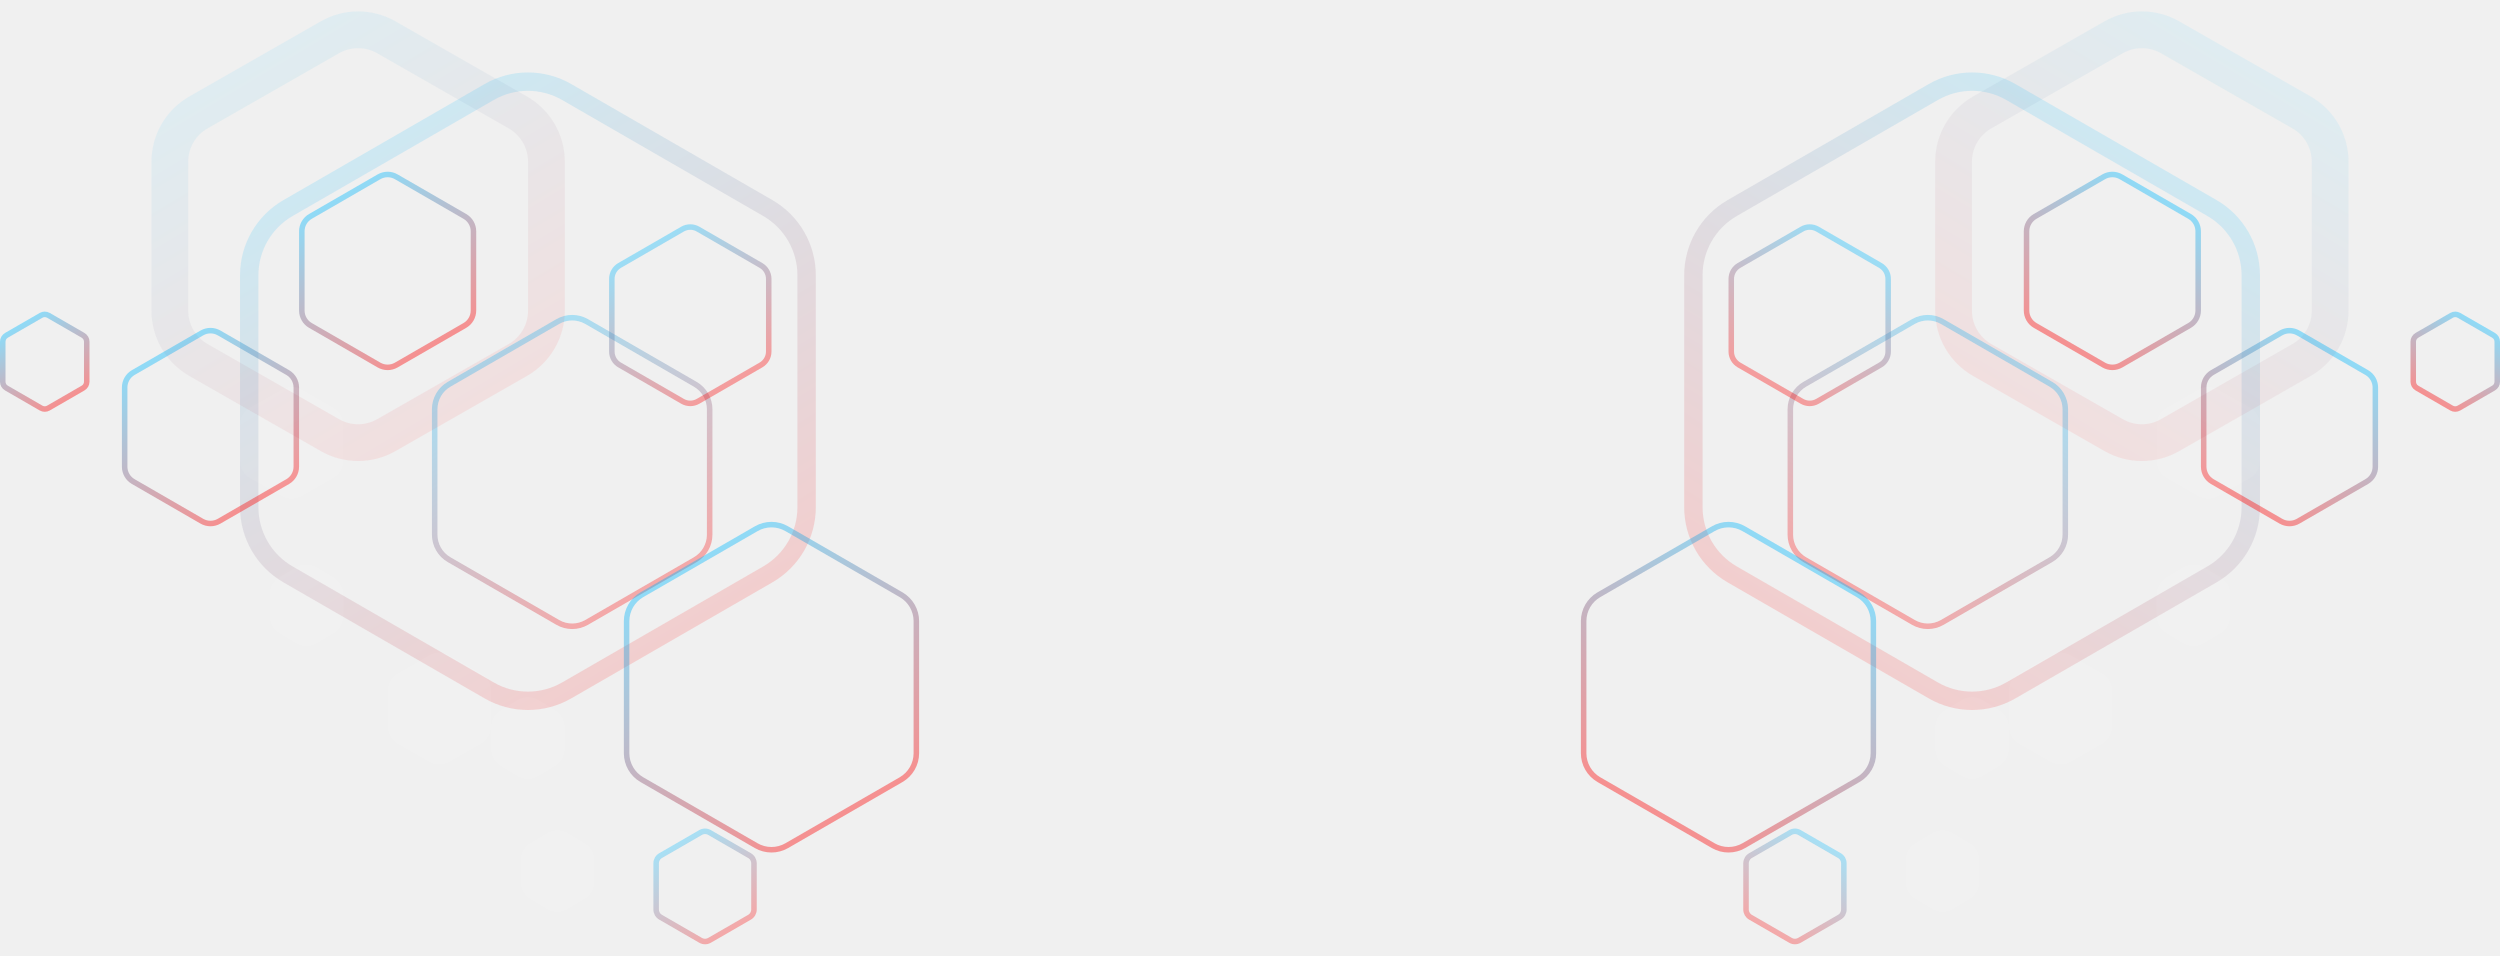
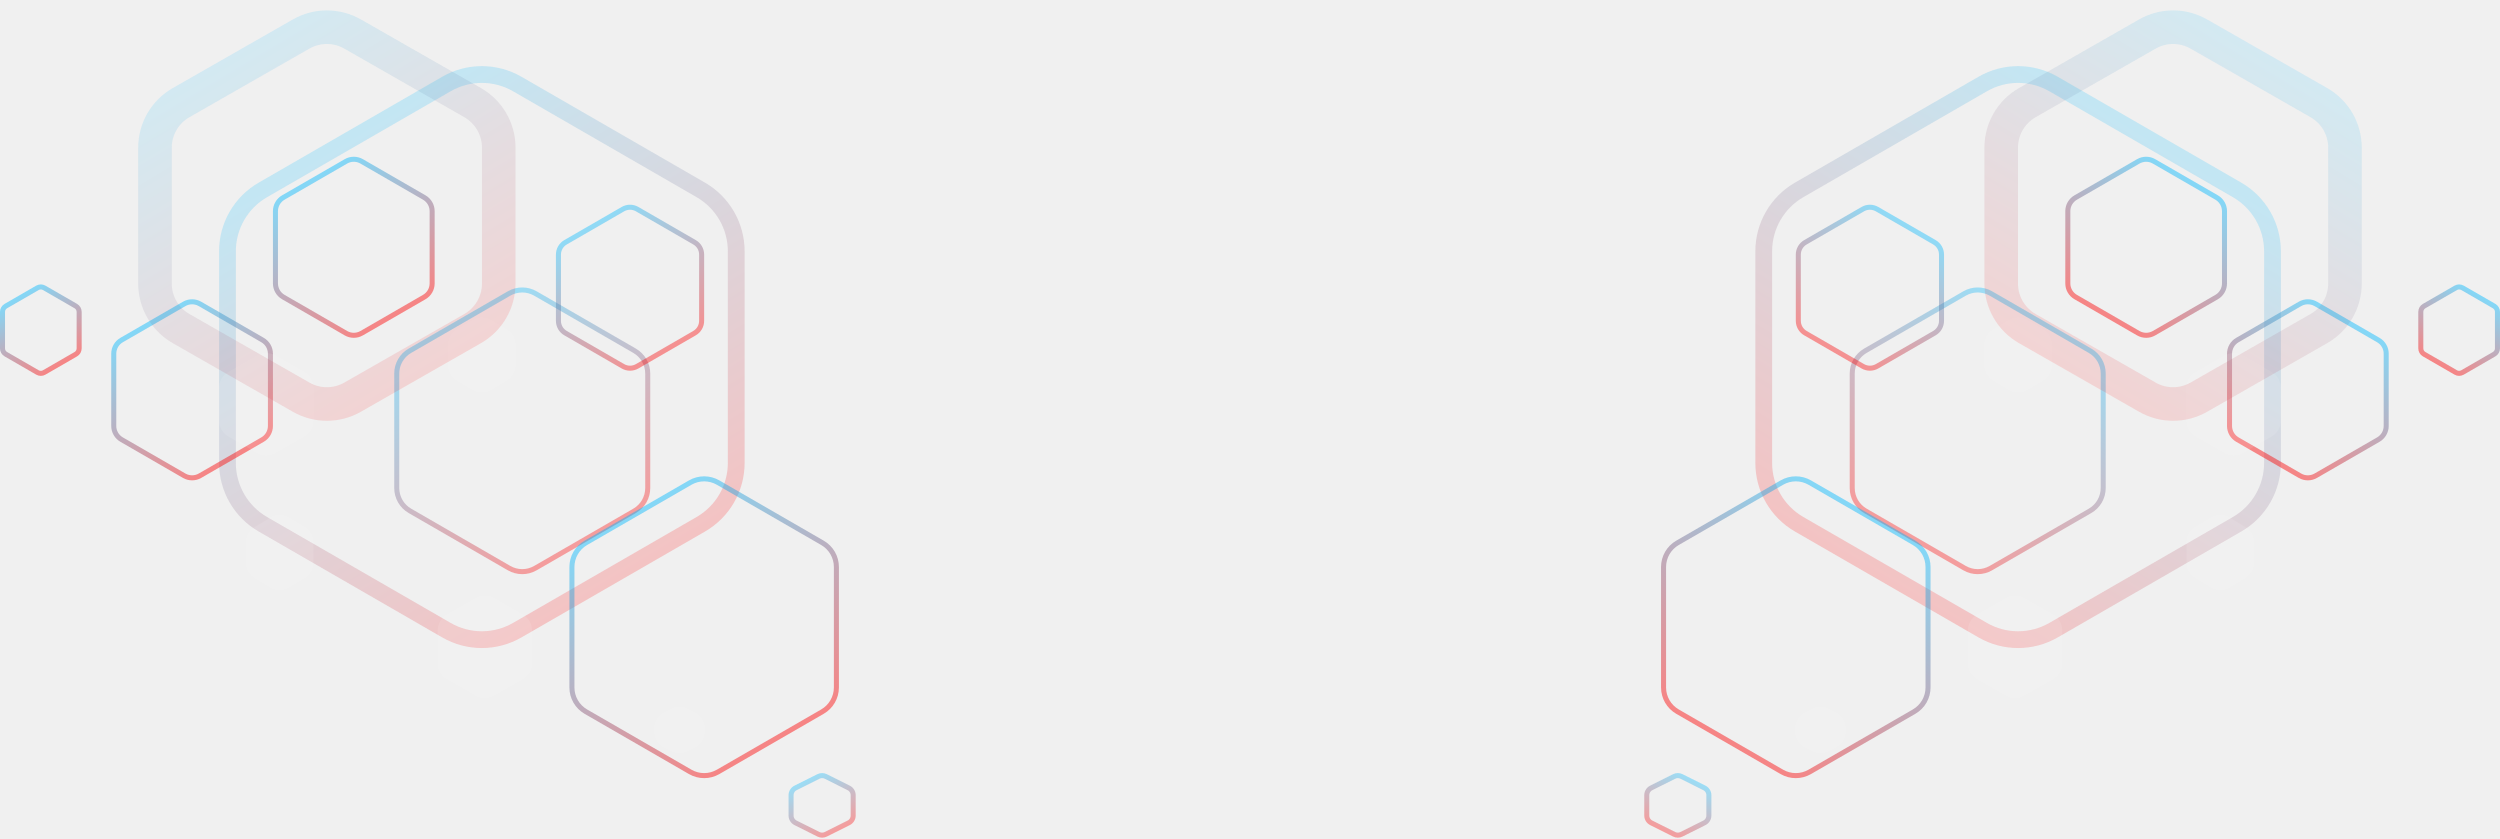
- <svg xmlns="http://www.w3.org/2000/svg" width="136" height="52" viewBox="0 0 136 52" fill="none">
-   <path d="M104.088 17.492L98.179 20.904C97.693 21.184 97.394 21.703 97.394 22.264V29.087C97.394 29.648 97.693 30.167 98.179 30.447L104.088 33.859C104.574 34.14 105.173 34.14 105.658 33.859L111.568 30.447C112.054 30.167 112.353 29.648 112.353 29.087V22.264C112.353 21.703 112.054 21.184 111.568 20.904L105.658 17.492C105.173 17.212 104.574 17.212 104.088 17.492Z" stroke="url(#paint0_linear_701_37)" stroke-opacity="0.3" stroke-width="0.3" />
-   <path d="M105.172 5.006L94.231 11.318C92.925 12.072 92.12 13.466 92.12 14.974V27.592C92.12 29.1 92.925 30.494 94.231 31.247L105.172 37.559C106.477 38.312 108.085 38.312 109.39 37.559L120.331 31.247C121.637 30.494 122.442 29.1 122.442 27.592V14.974C122.442 13.466 121.637 12.072 120.331 11.318L109.39 5.006C108.085 4.253 106.477 4.253 105.172 5.006Z" stroke="url(#paint1_linear_701_37)" stroke-opacity="0.14" />
-   <path d="M98.026 12.464L94.604 14.44C94.343 14.591 94.181 14.87 94.181 15.172V19.123C94.181 19.425 94.343 19.704 94.604 19.855L98.026 21.831C98.287 21.982 98.61 21.982 98.871 21.831L102.293 19.855C102.554 19.704 102.716 19.425 102.716 19.123V15.172C102.716 14.87 102.554 14.591 102.293 14.44L98.871 12.464C98.61 12.313 98.287 12.313 98.026 12.464Z" stroke="url(#paint2_linear_701_37)" stroke-opacity="0.35" stroke-width="0.3" />
-   <path d="M114.444 9.617L110.712 11.772C110.422 11.94 110.244 12.249 110.244 12.583V16.893C110.244 17.227 110.422 17.537 110.712 17.704L114.444 19.859C114.734 20.026 115.091 20.026 115.381 19.859L119.113 17.704C119.403 17.537 119.581 17.227 119.581 16.893V12.583C119.581 12.249 119.403 11.94 119.113 11.772L115.381 9.617C115.091 9.45 114.734 9.45 114.444 9.617Z" stroke="url(#paint3_linear_701_37)" stroke-opacity="0.4" stroke-width="0.3" />
-   <path d="M124.082 18.112L120.349 20.267C120.06 20.434 119.881 20.744 119.881 21.078V25.388C119.881 25.722 120.06 26.032 120.349 26.199L124.082 28.354C124.371 28.521 124.728 28.521 125.018 28.354L128.75 26.199C129.04 26.032 129.219 25.722 129.219 25.388V21.078C129.219 20.744 129.04 20.434 128.75 20.267L125.018 18.112C124.728 17.945 124.371 17.945 124.082 18.112Z" stroke="url(#paint4_linear_701_37)" stroke-opacity="0.4" stroke-width="0.3" />
-   <path d="M112.639 35.645C112.305 35.455 111.895 35.455 111.561 35.645L109.836 36.631C109.498 36.824 109.289 37.184 109.289 37.574V39.526C109.289 39.916 109.498 40.276 109.836 40.469L111.561 41.455C111.895 41.645 112.305 41.645 112.639 41.455L114.363 40.469C114.702 40.276 114.911 39.916 114.911 39.526V37.574C114.911 37.184 114.702 36.824 114.363 36.631L112.639 35.645Z" fill="white" fill-opacity="0.05" />
-   <path d="M106.234 45.31C105.89 45.104 105.46 45.104 105.116 45.31L104.195 45.863C103.868 46.059 103.667 46.413 103.667 46.795V47.974C103.667 48.355 103.868 48.709 104.195 48.906L105.116 49.458C105.46 49.665 105.89 49.665 106.234 49.458L107.156 48.906C107.483 48.709 107.683 48.355 107.683 47.974V46.795C107.683 46.413 107.483 46.059 107.156 45.863L106.234 45.31Z" fill="white" fill-opacity="0.05" />
-   <path d="M119.887 30.854C119.543 30.648 119.113 30.648 118.769 30.854L117.848 31.407C117.521 31.603 117.32 31.957 117.32 32.339V33.518C117.32 33.899 117.521 34.253 117.848 34.449L118.769 35.002C119.113 35.209 119.543 35.209 119.887 35.002L120.808 34.449C121.136 34.253 121.336 33.899 121.336 33.518V32.339C121.336 31.957 121.136 31.603 120.808 31.407L119.887 30.854Z" fill="white" fill-opacity="0.05" />
-   <path d="M107.84 38.082C107.496 37.876 107.066 37.876 106.722 38.082L105.801 38.635C105.474 38.831 105.273 39.185 105.273 39.567V40.746C105.273 41.127 105.474 41.481 105.801 41.677L106.722 42.23C107.066 42.437 107.496 42.437 107.84 42.23L108.762 41.677C109.089 41.481 109.289 41.127 109.289 40.746V39.567C109.289 39.185 109.089 38.831 108.762 38.635L107.84 38.082Z" fill="white" fill-opacity="0.05" />
-   <path d="M120.67 21.189C120.336 20.998 119.926 20.998 119.592 21.189L117.867 22.175C117.529 22.368 117.32 22.728 117.32 23.118V25.07C117.32 25.459 117.529 25.819 117.867 26.013L119.592 26.998C119.926 27.189 120.336 27.189 120.67 26.998L122.394 26.013C122.733 25.819 122.942 25.459 122.942 25.07V23.118C122.942 22.728 122.733 22.368 122.394 22.175L120.67 21.189Z" fill="white" fill-opacity="0.05" />
-   <path d="M114.984 2.028L107.831 6.116C106.868 6.666 106.274 7.69 106.274 8.799V16.901C106.274 18.01 106.868 19.034 107.831 19.584L114.984 23.672C115.934 24.215 117.101 24.215 118.051 23.672L125.204 19.584C126.167 19.034 126.761 18.01 126.761 16.901V8.799C126.761 7.69 126.167 6.666 125.204 6.116L118.051 2.028C117.101 1.485 115.934 1.485 114.984 2.028Z" stroke="url(#paint5_linear_701_37)" stroke-opacity="0.07" stroke-width="2" />
-   <path d="M133.366 17.154L131.481 18.242C131.357 18.314 131.281 18.445 131.281 18.588V20.765C131.281 20.908 131.357 21.039 131.481 21.11L133.366 22.199C133.49 22.27 133.642 22.27 133.765 22.199L135.651 21.11C135.774 21.039 135.85 20.908 135.85 20.765V18.588C135.85 18.445 135.774 18.314 135.651 18.242L133.765 17.154C133.642 17.083 133.49 17.083 133.366 17.154Z" stroke="url(#paint6_linear_701_37)" stroke-opacity="0.4" stroke-width="0.3" />
-   <path d="M93.201 28.762L86.98 32.353C86.466 32.65 86.15 33.198 86.15 33.792V40.974C86.15 41.568 86.466 42.116 86.98 42.413L93.201 46.004C93.715 46.301 94.348 46.301 94.862 46.004L101.082 42.413C101.596 42.116 101.912 41.568 101.912 40.974V33.792C101.912 33.198 101.596 32.65 101.082 32.353L94.862 28.762C94.348 28.465 93.715 28.465 93.201 28.762Z" stroke="url(#paint7_linear_701_37)" stroke-opacity="0.4" stroke-width="0.3" />
-   <path d="M97.403 45.288L95.226 46.545C95.076 46.631 94.984 46.791 94.984 46.964V49.478C94.984 49.651 95.076 49.81 95.226 49.897L97.403 51.154C97.553 51.24 97.737 51.24 97.887 51.154L100.064 49.897C100.214 49.81 100.306 49.651 100.306 49.478V46.964C100.306 46.791 100.214 46.631 100.064 46.545L97.887 45.288C97.737 45.201 97.553 45.201 97.403 45.288Z" stroke="url(#paint8_linear_701_37)" stroke-opacity="0.3" stroke-width="0.3" />
-   <path d="M31.912 17.492L37.821 20.904C38.307 21.184 38.606 21.703 38.606 22.264V29.087C38.606 29.648 38.307 30.167 37.821 30.447L31.912 33.859C31.426 34.14 30.828 34.14 30.342 33.859L24.432 30.447C23.946 30.167 23.647 29.648 23.647 29.087V22.264C23.647 21.703 23.946 21.184 24.432 20.904L30.342 17.492C30.828 17.212 31.426 17.212 31.912 17.492Z" stroke="url(#paint9_linear_701_37)" stroke-opacity="0.3" stroke-width="0.3" />
-   <path d="M30.828 5.006L41.769 11.318C43.075 12.072 43.88 13.466 43.88 14.974V27.592C43.88 29.1 43.075 30.494 41.769 31.247L30.828 37.559C29.523 38.312 27.915 38.312 26.61 37.559L15.669 31.247C14.363 30.494 13.558 29.1 13.558 27.592V14.974C13.558 13.466 14.363 12.072 15.669 11.318L26.61 5.006C27.915 4.253 29.523 4.253 30.828 5.006Z" stroke="url(#paint10_linear_701_37)" stroke-opacity="0.14" />
-   <path d="M37.974 12.464L41.396 14.44C41.657 14.591 41.819 14.87 41.819 15.172V19.123C41.819 19.425 41.657 19.704 41.396 19.855L37.974 21.831C37.713 21.982 37.39 21.982 37.129 21.831L33.707 19.855C33.446 19.704 33.284 19.425 33.284 19.123V15.172C33.284 14.87 33.446 14.591 33.707 14.44L37.129 12.464C37.39 12.313 37.713 12.313 37.974 12.464Z" stroke="url(#paint11_linear_701_37)" stroke-opacity="0.35" stroke-width="0.3" />
-   <path d="M21.555 9.617L25.288 11.772C25.578 11.94 25.756 12.249 25.756 12.583V16.893C25.756 17.227 25.578 17.537 25.288 17.704L21.555 19.859C21.266 20.026 20.909 20.026 20.619 19.859L16.887 17.704C16.597 17.537 16.419 17.227 16.419 16.893V12.583C16.419 12.249 16.597 11.94 16.887 11.772L20.619 9.617C20.909 9.45 21.266 9.45 21.555 9.617Z" stroke="url(#paint12_linear_701_37)" stroke-opacity="0.4" stroke-width="0.3" />
-   <path d="M11.918 18.112L15.651 20.267C15.94 20.434 16.119 20.744 16.119 21.078V25.388C16.119 25.722 15.94 26.032 15.651 26.199L11.918 28.354C11.629 28.521 11.272 28.521 10.982 28.354L7.25 26.199C6.96 26.032 6.781 25.722 6.781 25.388V21.078C6.781 20.744 6.96 20.434 7.25 20.267L10.982 18.112C11.272 17.945 11.629 17.945 11.918 18.112Z" stroke="url(#paint13_linear_701_37)" stroke-opacity="0.4" stroke-width="0.3" />
-   <path d="M23.361 35.645C23.695 35.455 24.105 35.455 24.439 35.645L26.164 36.631C26.502 36.824 26.711 37.184 26.711 37.574V39.526C26.711 39.916 26.502 40.276 26.164 40.469L24.439 41.455C24.105 41.645 23.695 41.645 23.361 41.455L21.637 40.469C21.298 40.276 21.089 39.916 21.089 39.526V37.574C21.089 37.184 21.298 36.824 21.637 36.631L23.361 35.645Z" fill="white" fill-opacity="0.05" />
-   <path d="M29.766 45.31C30.11 45.104 30.54 45.104 30.884 45.31L31.805 45.863C32.132 46.059 32.333 46.413 32.333 46.795V47.974C32.333 48.355 32.132 48.709 31.805 48.906L30.884 49.458C30.54 49.665 30.11 49.665 29.766 49.458L28.844 48.906C28.517 48.709 28.317 48.355 28.317 47.974V46.795C28.317 46.413 28.517 46.059 28.844 45.863L29.766 45.31Z" fill="white" fill-opacity="0.05" />
-   <path d="M16.113 30.854C16.457 30.648 16.887 30.648 17.231 30.854L18.152 31.407C18.48 31.603 18.68 31.957 18.68 32.339V33.518C18.68 33.899 18.48 34.253 18.152 34.449L17.231 35.002C16.887 35.209 16.457 35.209 16.113 35.002L15.191 34.449C14.864 34.253 14.664 33.899 14.664 33.518V32.339C14.664 31.957 14.864 31.603 15.191 31.407L16.113 30.854Z" fill="white" fill-opacity="0.05" />
-   <path d="M28.16 38.082C28.504 37.876 28.934 37.876 29.278 38.082L30.199 38.635C30.526 38.831 30.727 39.185 30.727 39.567V40.746C30.727 41.127 30.526 41.481 30.199 41.677L29.278 42.23C28.934 42.437 28.504 42.437 28.16 42.23L27.238 41.677C26.911 41.481 26.711 41.127 26.711 40.746V39.567C26.711 39.185 26.911 38.831 27.238 38.635L28.16 38.082Z" fill="white" fill-opacity="0.05" />
-   <path d="M15.33 21.189C15.664 20.998 16.074 20.998 16.408 21.189L18.133 22.175C18.471 22.368 18.68 22.728 18.68 23.118V25.07C18.68 25.459 18.471 25.819 18.133 26.013L16.408 26.998C16.074 27.189 15.664 27.189 15.33 26.998L13.605 26.013C13.267 25.819 13.058 25.459 13.058 25.07V23.118C13.058 22.728 13.267 22.368 13.605 22.175L15.33 21.189Z" fill="white" fill-opacity="0.05" />
-   <path d="M21.016 2.028L28.169 6.116C29.132 6.666 29.726 7.69 29.726 8.799V16.901C29.726 18.01 29.132 19.034 28.169 19.584L21.016 23.672C20.066 24.215 18.899 24.215 17.949 23.672L10.796 19.584C9.833 19.034 9.239 18.01 9.239 16.901V8.799C9.239 7.69 9.833 6.666 10.796 6.116L17.949 2.028C18.899 1.485 20.066 1.485 21.016 2.028Z" stroke="url(#paint14_linear_701_37)" stroke-opacity="0.07" stroke-width="2" />
-   <path d="M2.634 17.154L4.519 18.242C4.643 18.314 4.719 18.445 4.719 18.588V20.765C4.719 20.908 4.643 21.039 4.519 21.11L2.634 22.199C2.51 22.27 2.358 22.27 2.235 22.199L0.349 21.11C0.226 21.039 0.15 20.908 0.15 20.765V18.588C0.15 18.445 0.226 18.314 0.349 18.242L2.235 17.154C2.358 17.083 2.51 17.083 2.634 17.154Z" stroke="url(#paint15_linear_701_37)" stroke-opacity="0.4" stroke-width="0.3" />
-   <path d="M42.799 28.762L49.02 32.353C49.533 32.65 49.85 33.198 49.85 33.792V40.974C49.85 41.568 49.533 42.116 49.02 42.413L42.799 46.004C42.285 46.301 41.652 46.301 41.138 46.004L34.918 42.413C34.404 42.116 34.087 41.568 34.087 40.974V33.792C34.087 33.198 34.404 32.65 34.918 32.353L41.138 28.762C41.652 28.465 42.285 28.465 42.799 28.762Z" stroke="url(#paint16_linear_701_37)" stroke-opacity="0.4" stroke-width="0.3" />
-   <path d="M38.597 45.288L40.774 46.545C40.924 46.631 41.016 46.791 41.016 46.964V49.478C41.016 49.651 40.924 49.81 40.774 49.897L38.597 51.154C38.447 51.24 38.263 51.24 38.113 51.154L35.936 49.897C35.786 49.81 35.694 49.651 35.694 49.478V46.964C35.694 46.791 35.786 46.631 35.936 46.545L38.113 45.288C38.263 45.201 38.447 45.201 38.597 45.288Z" stroke="url(#paint17_linear_701_37)" stroke-opacity="0.3" stroke-width="0.3" />
+ <svg xmlns="http://www.w3.org/2000/svg" width="149" height="50" viewBox="0 0 149 50" fill="none">
+   <path d="M117.087 17.492L111.177 20.904C110.691 21.184 110.392 21.703 110.392 22.264V29.087C110.392 29.648 110.691 30.167 111.177 30.447L117.087 33.859C117.573 34.14 118.171 34.14 118.657 33.859L124.566 30.447C125.052 30.167 125.351 29.648 125.351 29.087V22.264C125.351 21.703 125.052 21.184 124.566 20.904L118.657 17.492C118.171 17.212 117.573 17.212 117.087 17.492Z" stroke="url(#paint0_linear_701_37)" stroke-opacity="0.35" stroke-width="0.3" />
+   <path d="M118.171 5.006L107.23 11.318C105.923 12.072 105.119 13.466 105.119 14.974V27.592C105.119 29.1 105.923 30.494 107.23 31.247L118.171 37.559C119.476 38.312 121.083 38.312 122.388 37.559L133.329 31.247C134.636 30.494 135.44 29.1 135.44 27.592V14.974C135.44 13.466 134.636 12.072 133.329 11.318L122.388 5.006C121.083 4.253 119.476 4.253 118.171 5.006Z" stroke="url(#paint1_linear_701_37)" stroke-opacity="0.19" />
+   <path d="M111.024 12.464L107.603 14.44C107.341 14.591 107.18 14.87 107.18 15.172V19.123C107.18 19.425 107.341 19.704 107.603 19.855L111.024 21.831C111.286 21.982 111.608 21.982 111.87 21.831L115.291 19.855C115.553 19.704 115.714 19.425 115.714 19.123V15.172C115.714 14.87 115.553 14.591 115.291 14.44L111.87 12.464C111.608 12.313 111.286 12.313 111.024 12.464Z" stroke="url(#paint2_linear_701_37)" stroke-opacity="0.4" stroke-width="0.3" />
+   <path d="M127.443 9.617L123.711 11.772C123.421 11.94 123.242 12.249 123.242 12.583V16.893C123.242 17.227 123.421 17.537 123.711 17.704L127.443 19.859C127.733 20.026 128.09 20.026 128.379 19.859L132.112 17.704C132.401 17.537 132.58 17.227 132.58 16.893V12.583C132.58 12.249 132.401 11.94 132.112 11.772L128.379 9.617C128.09 9.45 127.733 9.45 127.443 9.617Z" stroke="url(#paint3_linear_701_37)" stroke-opacity="0.45" stroke-width="0.3" />
+   <path d="M137.08 18.112L133.348 20.267C133.058 20.434 132.88 20.744 132.88 21.078V25.388C132.88 25.722 133.058 26.032 133.348 26.199L137.08 28.354C137.37 28.521 137.727 28.521 138.017 28.354L141.749 26.199C142.039 26.032 142.217 25.722 142.217 25.388V21.078C142.217 20.744 142.039 20.434 141.749 20.267L138.017 18.112C137.727 17.945 137.37 17.945 137.08 18.112Z" stroke="url(#paint4_linear_701_37)" stroke-opacity="0.45" stroke-width="0.3" />
+   <path d="M120.637 35.645C120.303 35.455 119.893 35.455 119.559 35.645L117.835 36.631C117.496 36.824 117.287 37.184 117.287 37.574V39.526C117.287 39.916 117.496 40.276 117.835 40.469L119.559 41.455C119.893 41.645 120.303 41.645 120.637 41.455L122.362 40.469C122.7 40.276 122.909 39.916 122.909 39.526V37.574C122.909 37.184 122.7 36.824 122.362 36.631L120.637 35.645Z" fill="white" fill-opacity="0.1" />
+   <path d="M108.984 42.243C108.679 42.09 108.319 42.09 108.013 42.243L107.599 42.45C107.231 42.634 106.999 43.01 106.999 43.422V43.578C106.999 43.99 107.231 44.366 107.599 44.55L108.013 44.757C108.319 44.91 108.679 44.91 108.984 44.757L109.398 44.55C109.766 44.366 109.999 43.99 109.999 43.578V43.422C109.999 43.01 109.766 42.634 109.398 42.45L108.984 42.243Z" fill="white" fill-opacity="0.1" />
+   <path d="M132.886 30.854C132.542 30.648 132.112 30.648 131.768 30.854L130.846 31.407C130.519 31.603 130.319 31.957 130.319 32.339V33.518C130.319 33.899 130.519 34.253 130.846 34.449L131.768 35.002C132.112 35.209 132.542 35.209 132.886 35.002L133.807 34.449C134.134 34.253 134.334 33.899 134.334 33.518V32.339C134.334 31.957 134.134 31.603 133.807 31.407L132.886 30.854Z" fill="white" fill-opacity="0.1" />
+   <path d="M120.839 19.082C120.495 18.876 120.065 18.876 119.721 19.082L118.799 19.635C118.472 19.831 118.272 20.185 118.272 20.567V21.746C118.272 22.127 118.472 22.481 118.799 22.677L119.721 23.23C120.065 23.437 120.495 23.437 120.839 23.23L121.76 22.677C122.087 22.481 122.288 22.127 122.288 21.746V20.567C122.288 20.185 122.087 19.831 121.76 19.635L120.839 19.082Z" fill="white" fill-opacity="0.1" />
+   <path d="M133.669 21.189C133.335 20.998 132.924 20.998 132.59 21.189L130.866 22.175C130.527 22.368 130.319 22.728 130.319 23.118V25.07C130.319 25.459 130.527 25.819 130.866 26.013L132.59 26.998C132.924 27.189 133.335 27.189 133.669 26.998L135.393 26.013C135.732 25.819 135.94 25.459 135.94 25.07V23.118C135.94 22.728 135.732 22.368 135.393 22.175L133.669 21.189Z" fill="white" fill-opacity="0.1" />
+   <path d="M127.983 2.028L120.829 6.116C119.866 6.666 119.272 7.69 119.272 8.799V16.901C119.272 18.01 119.866 19.034 120.829 19.584L127.983 23.672C128.933 24.215 130.099 24.215 131.049 23.672L138.203 19.584C139.166 19.034 139.76 18.01 139.76 16.901V8.799C139.76 7.69 139.166 6.666 138.203 6.116L131.049 2.028C130.099 1.485 128.933 1.485 127.983 2.028Z" stroke="url(#paint5_linear_701_37)" stroke-opacity="0.12" stroke-width="2" />
+   <path d="M146.365 17.154L144.479 18.242C144.356 18.314 144.28 18.445 144.28 18.588V20.765C144.28 20.908 144.356 21.039 144.479 21.11L146.365 22.199C146.488 22.27 146.64 22.27 146.764 22.199L148.649 21.11C148.773 21.039 148.849 20.908 148.849 20.765V18.588C148.849 18.445 148.773 18.314 148.649 18.242L146.764 17.154C146.64 17.083 146.488 17.083 146.365 17.154Z" stroke="url(#paint6_linear_701_37)" stroke-opacity="0.45" stroke-width="0.3" />
+   <path d="M106.199 28.762L99.979 32.353C99.465 32.65 99.148 33.198 99.148 33.792V40.974C99.148 41.568 99.465 42.116 99.979 42.413L106.199 46.004C106.713 46.301 107.346 46.301 107.86 46.004L114.081 42.413C114.595 42.116 114.911 41.568 114.911 40.974V33.792C114.911 33.198 114.595 32.65 114.081 32.353L107.86 28.762C107.346 28.465 106.713 28.465 106.199 28.762Z" stroke="url(#paint7_linear_701_37)" stroke-opacity="0.45" stroke-width="0.3" />
+   <path d="M99.782 46.276L98.416 46.959C98.252 47.041 98.148 47.208 98.148 47.392V48.608C98.148 48.792 98.252 48.959 98.416 49.041L99.782 49.724C99.918 49.792 100.079 49.792 100.215 49.724L101.581 49.041C101.745 48.959 101.849 48.792 101.849 48.608V47.392C101.849 47.208 101.745 47.041 101.581 46.959L100.215 46.276C100.079 46.208 99.918 46.208 99.782 46.276Z" stroke="url(#paint8_linear_701_37)" stroke-opacity="0.35" stroke-width="0.3" />
+   <path d="M31.91 17.492L37.82 20.904C38.306 21.184 38.605 21.703 38.605 22.264V29.087C38.605 29.648 38.306 30.167 37.82 30.447L31.91 33.859C31.425 34.14 30.826 34.14 30.34 33.859L24.431 30.447C23.945 30.167 23.646 29.648 23.646 29.087V22.264C23.646 21.703 23.945 21.184 24.431 20.904L30.34 17.492C30.826 17.212 31.425 17.212 31.91 17.492Z" stroke="url(#paint9_linear_701_37)" stroke-opacity="0.35" stroke-width="0.3" />
+   <path d="M30.826 5.006L41.767 11.318C43.074 12.072 43.879 13.466 43.879 14.974V27.592C43.879 29.1 43.074 30.494 41.767 31.247L30.826 37.559C29.521 38.312 27.914 38.312 26.609 37.559L15.668 31.247C14.361 30.494 13.557 29.1 13.557 27.592V14.974C13.557 13.466 14.361 12.072 15.668 11.318L26.609 5.006C27.914 4.253 29.521 4.253 30.826 5.006Z" stroke="url(#paint10_linear_701_37)" stroke-opacity="0.19" />
+   <path d="M37.973 12.464L41.394 14.44C41.656 14.591 41.817 14.87 41.817 15.172V19.123C41.817 19.425 41.656 19.704 41.394 19.855L37.973 21.831C37.711 21.982 37.389 21.982 37.127 21.831L33.706 19.855C33.444 19.704 33.283 19.425 33.283 19.123V15.172C33.283 14.87 33.444 14.591 33.706 14.44L37.127 12.464C37.389 12.313 37.711 12.313 37.973 12.464Z" stroke="url(#paint11_linear_701_37)" stroke-opacity="0.4" stroke-width="0.3" />
+   <path d="M21.554 9.617L25.286 11.772C25.576 11.94 25.755 12.249 25.755 12.583V16.893C25.755 17.227 25.576 17.537 25.286 17.704L21.554 19.859C21.264 20.026 20.907 20.026 20.618 19.859L16.885 17.704C16.596 17.537 16.417 17.227 16.417 16.893V12.583C16.417 12.249 16.596 11.94 16.885 11.772L20.618 9.617C20.907 9.45 21.264 9.45 21.554 9.617Z" stroke="url(#paint12_linear_701_37)" stroke-opacity="0.45" stroke-width="0.3" />
+   <path d="M11.917 18.112L15.649 20.267C15.939 20.434 16.117 20.744 16.117 21.078V25.388C16.117 25.722 15.939 26.032 15.649 26.199L11.917 28.354C11.627 28.521 11.27 28.521 10.98 28.354L7.248 26.199C6.958 26.032 6.78 25.722 6.78 25.388V21.078C6.78 20.744 6.958 20.434 7.248 20.267L10.98 18.112C11.27 17.945 11.627 17.945 11.917 18.112Z" stroke="url(#paint13_linear_701_37)" stroke-opacity="0.45" stroke-width="0.3" />
+   <path d="M28.36 35.645C28.694 35.455 29.104 35.455 29.438 35.645L31.162 36.631C31.501 36.824 31.71 37.184 31.71 37.574V39.526C31.71 39.916 31.501 40.276 31.162 40.469L29.438 41.455C29.104 41.645 28.694 41.645 28.36 41.455L26.635 40.469C26.297 40.276 26.088 39.916 26.088 39.526V37.574C26.088 37.184 26.297 36.824 26.635 36.631L28.36 35.645Z" fill="white" fill-opacity="0.1" />
+   <path d="M40.013 42.243C40.319 42.09 40.678 42.09 40.984 42.243L41.398 42.45C41.766 42.634 41.998 43.01 41.998 43.422V43.578C41.998 43.99 41.766 44.366 41.398 44.55L40.984 44.757C40.678 44.91 40.319 44.91 40.013 44.757L39.599 44.55C39.231 44.366 38.998 43.99 38.998 43.578V43.422C38.998 43.01 39.231 42.634 39.599 42.45L40.013 42.243Z" fill="white" fill-opacity="0.1" />
+   <path d="M16.111 30.854C16.456 30.648 16.885 30.648 17.229 30.854L18.151 31.407C18.478 31.603 18.678 31.957 18.678 32.339V33.518C18.678 33.899 18.478 34.253 18.151 34.449L17.229 35.002C16.885 35.209 16.456 35.209 16.111 35.002L15.19 34.449C14.863 34.253 14.663 33.899 14.663 33.518V32.339C14.663 31.957 14.863 31.603 15.19 31.407L16.111 30.854Z" fill="white" fill-opacity="0.1" />
+   <path d="M28.158 19.082C28.502 18.876 28.932 18.876 29.276 19.082L30.198 19.635C30.525 19.831 30.725 20.185 30.725 20.567V21.746C30.725 22.127 30.525 22.481 30.198 22.677L29.276 23.23C28.932 23.437 28.502 23.437 28.158 23.23L27.237 22.677C26.91 22.481 26.709 22.127 26.709 21.746V20.567C26.709 20.185 26.91 19.831 27.237 19.635L28.158 19.082Z" fill="white" fill-opacity="0.1" />
+   <path d="M15.329 21.189C15.663 20.998 16.073 20.998 16.407 21.189L18.131 22.175C18.47 22.368 18.678 22.728 18.678 23.118V25.07C18.678 25.459 18.47 25.819 18.131 26.013L16.407 26.998C16.073 27.189 15.663 27.189 15.329 26.998L13.604 26.013C13.265 25.819 13.057 25.459 13.057 25.07V23.118C13.057 22.728 13.265 22.368 13.604 22.175L15.329 21.189Z" fill="white" fill-opacity="0.1" />
+   <path d="M21.014 2.028L28.168 6.116C29.131 6.666 29.725 7.69 29.725 8.799V16.901C29.725 18.01 29.131 19.034 28.168 19.584L21.014 23.672C20.064 24.215 18.898 24.215 17.948 23.672L10.794 19.584C9.831 19.034 9.237 18.01 9.237 16.901V8.799C9.237 7.69 9.831 6.666 10.794 6.116L17.948 2.028C18.898 1.485 20.064 1.485 21.014 2.028Z" stroke="url(#paint14_linear_701_37)" stroke-opacity="0.12" stroke-width="2" />
+   <path d="M2.632 17.154L4.518 18.242C4.641 18.314 4.717 18.445 4.717 18.588V20.765C4.717 20.908 4.641 21.039 4.518 21.11L2.632 22.199C2.509 22.27 2.357 22.27 2.233 22.199L0.348 21.11C0.225 21.039 0.149 20.908 0.149 20.765V18.588C0.149 18.445 0.225 18.314 0.348 18.242L2.233 17.154C2.357 17.083 2.509 17.083 2.632 17.154Z" stroke="url(#paint15_linear_701_37)" stroke-opacity="0.45" stroke-width="0.3" />
+   <path d="M42.798 28.762L49.018 32.353C49.532 32.65 49.849 33.198 49.849 33.792V40.974C49.849 41.568 49.532 42.116 49.018 42.413L42.798 46.004C42.284 46.301 41.651 46.301 41.137 46.004L34.916 42.413C34.403 42.116 34.086 41.568 34.086 40.974V33.792C34.086 33.198 34.403 32.65 34.916 32.353L41.137 28.762C41.651 28.465 42.284 28.465 42.798 28.762Z" stroke="url(#paint16_linear_701_37)" stroke-opacity="0.45" stroke-width="0.3" />
+   <path d="M49.215 46.276L50.581 46.959C50.745 47.041 50.849 47.208 50.849 47.392V48.608C50.849 48.792 50.745 48.959 50.581 49.041L49.215 49.724C49.079 49.792 48.918 49.792 48.782 49.724L47.416 49.041C47.252 48.959 47.148 48.792 47.148 48.608V47.392C47.148 47.208 47.252 47.041 47.416 46.959L48.782 46.276C48.918 46.208 49.079 46.208 49.215 46.276Z" stroke="url(#paint17_linear_701_37)" stroke-opacity="0.35" stroke-width="0.3" />
  <defs>
-     <linearGradient id="paint0_linear_701_37" x1="100.853" y1="32.175" x2="108.701" y2="19.21" gradientUnits="userSpaceOnUse">
+     <linearGradient id="paint0_linear_701_37" x1="113.852" y1="32.175" x2="121.699" y2="19.21" gradientUnits="userSpaceOnUse">
      <stop stop-color="#FF0000" />
      <stop offset="1" stop-color="#00B9FF" />
    </linearGradient>
-     <linearGradient id="paint1_linear_701_37" x1="99.029" y1="34.615" x2="115.12" y2="8.01" gradientUnits="userSpaceOnUse">
+     <linearGradient id="paint1_linear_701_37" x1="112.028" y1="34.615" x2="128.118" y2="8.01" gradientUnits="userSpaceOnUse">
      <stop stop-color="#FF0000" />
      <stop offset="1" stop-color="#00B9FF" />
    </linearGradient>
-     <linearGradient id="paint2_linear_701_37" x1="96.121" y1="20.91" x2="100.664" y2="13.404" gradientUnits="userSpaceOnUse">
+     <linearGradient id="paint2_linear_701_37" x1="109.12" y1="20.91" x2="113.663" y2="13.404" gradientUnits="userSpaceOnUse">
      <stop stop-color="#FF0000" />
      <stop offset="1" stop-color="#00B9FF" />
    </linearGradient>
-     <linearGradient id="paint3_linear_701_37" x1="112.374" y1="18.843" x2="117.33" y2="10.654" gradientUnits="userSpaceOnUse">
+     <linearGradient id="paint3_linear_701_37" x1="125.372" y1="18.843" x2="130.329" y2="10.654" gradientUnits="userSpaceOnUse">
      <stop stop-color="#FF0000" />
      <stop offset="1" stop-color="#00B9FF" />
    </linearGradient>
-     <linearGradient id="paint4_linear_701_37" x1="122.011" y1="27.338" x2="126.967" y2="19.149" gradientUnits="userSpaceOnUse">
+     <linearGradient id="paint4_linear_701_37" x1="135.01" y1="27.338" x2="139.966" y2="19.149" gradientUnits="userSpaceOnUse">
      <stop stop-color="#FF0000" />
      <stop offset="1" stop-color="#00B9FF" />
    </linearGradient>
-     <linearGradient id="paint5_linear_701_37" x1="110.593" y1="22.331" x2="121.984" y2="3.315" gradientUnits="userSpaceOnUse">
+     <linearGradient id="paint5_linear_701_37" x1="123.592" y1="22.331" x2="134.983" y2="3.315" gradientUnits="userSpaceOnUse">
      <stop stop-color="#FF0000" />
      <stop offset="1" stop-color="#00B9FF" />
    </linearGradient>
-     <linearGradient id="paint6_linear_701_37" x1="132.283" y1="21.75" x2="134.787" y2="17.613" gradientUnits="userSpaceOnUse">
+     <linearGradient id="paint6_linear_701_37" x1="145.282" y1="21.75" x2="147.785" y2="17.613" gradientUnits="userSpaceOnUse">
      <stop stop-color="#FF0000" />
      <stop offset="1" stop-color="#00B9FF" />
    </linearGradient>
-     <linearGradient id="paint7_linear_701_37" x1="89.8" y1="44.225" x2="98.06" y2="30.577" gradientUnits="userSpaceOnUse">
+     <linearGradient id="paint7_linear_701_37" x1="102.798" y1="44.225" x2="111.059" y2="30.577" gradientUnits="userSpaceOnUse">
      <stop stop-color="#FF0000" />
      <stop offset="1" stop-color="#00B9FF" />
    </linearGradient>
-     <linearGradient id="paint8_linear_701_37" x1="96.164" y1="50.615" x2="99.055" y2="45.839" gradientUnits="userSpaceOnUse">
+     <linearGradient id="paint8_linear_701_37" x1="98.945" y1="49.476" x2="100.598" y2="46.321" gradientUnits="userSpaceOnUse">
      <stop stop-color="#FF0000" />
      <stop offset="1" stop-color="#00B9FF" />
    </linearGradient>
-     <linearGradient id="paint9_linear_701_37" x1="35.147" y1="32.175" x2="27.299" y2="19.21" gradientUnits="userSpaceOnUse">
+     <linearGradient id="paint9_linear_701_37" x1="35.145" y1="32.175" x2="27.298" y2="19.21" gradientUnits="userSpaceOnUse">
      <stop stop-color="#FF0000" />
      <stop offset="1" stop-color="#00B9FF" />
    </linearGradient>
-     <linearGradient id="paint10_linear_701_37" x1="36.971" y1="34.615" x2="20.88" y2="8.01" gradientUnits="userSpaceOnUse">
+     <linearGradient id="paint10_linear_701_37" x1="36.969" y1="34.615" x2="20.879" y2="8.01" gradientUnits="userSpaceOnUse">
      <stop stop-color="#FF0000" />
      <stop offset="1" stop-color="#00B9FF" />
    </linearGradient>
-     <linearGradient id="paint11_linear_701_37" x1="39.879" y1="20.91" x2="35.336" y2="13.404" gradientUnits="userSpaceOnUse">
+     <linearGradient id="paint11_linear_701_37" x1="39.877" y1="20.91" x2="35.334" y2="13.404" gradientUnits="userSpaceOnUse">
      <stop stop-color="#FF0000" />
      <stop offset="1" stop-color="#00B9FF" />
    </linearGradient>
-     <linearGradient id="paint12_linear_701_37" x1="23.626" y1="18.843" x2="18.67" y2="10.654" gradientUnits="userSpaceOnUse">
+     <linearGradient id="paint12_linear_701_37" x1="23.625" y1="18.843" x2="18.669" y2="10.654" gradientUnits="userSpaceOnUse">
      <stop stop-color="#FF0000" />
      <stop offset="1" stop-color="#00B9FF" />
    </linearGradient>
-     <linearGradient id="paint13_linear_701_37" x1="13.989" y1="27.338" x2="9.033" y2="19.149" gradientUnits="userSpaceOnUse">
+     <linearGradient id="paint13_linear_701_37" x1="13.988" y1="27.338" x2="9.031" y2="19.149" gradientUnits="userSpaceOnUse">
      <stop stop-color="#FF0000" />
      <stop offset="1" stop-color="#00B9FF" />
    </linearGradient>
-     <linearGradient id="paint14_linear_701_37" x1="25.407" y1="22.331" x2="14.016" y2="3.315" gradientUnits="userSpaceOnUse">
+     <linearGradient id="paint14_linear_701_37" x1="25.405" y1="22.331" x2="14.014" y2="3.315" gradientUnits="userSpaceOnUse">
      <stop stop-color="#FF0000" />
      <stop offset="1" stop-color="#00B9FF" />
    </linearGradient>
-     <linearGradient id="paint15_linear_701_37" x1="3.717" y1="21.75" x2="1.213" y2="17.613" gradientUnits="userSpaceOnUse">
+     <linearGradient id="paint15_linear_701_37" x1="3.716" y1="21.75" x2="1.212" y2="17.613" gradientUnits="userSpaceOnUse">
      <stop stop-color="#FF0000" />
      <stop offset="1" stop-color="#00B9FF" />
    </linearGradient>
-     <linearGradient id="paint16_linear_701_37" x1="46.2" y1="44.225" x2="37.94" y2="30.577" gradientUnits="userSpaceOnUse">
+     <linearGradient id="paint16_linear_701_37" x1="46.199" y1="44.225" x2="37.938" y2="30.577" gradientUnits="userSpaceOnUse">
      <stop stop-color="#FF0000" />
      <stop offset="1" stop-color="#00B9FF" />
    </linearGradient>
-     <linearGradient id="paint17_linear_701_37" x1="39.836" y1="50.615" x2="36.945" y2="45.839" gradientUnits="userSpaceOnUse">
+     <linearGradient id="paint17_linear_701_37" x1="50.052" y1="49.476" x2="48.399" y2="46.321" gradientUnits="userSpaceOnUse">
      <stop stop-color="#FF0000" />
      <stop offset="1" stop-color="#00B9FF" />
    </linearGradient>
  </defs>
</svg>
